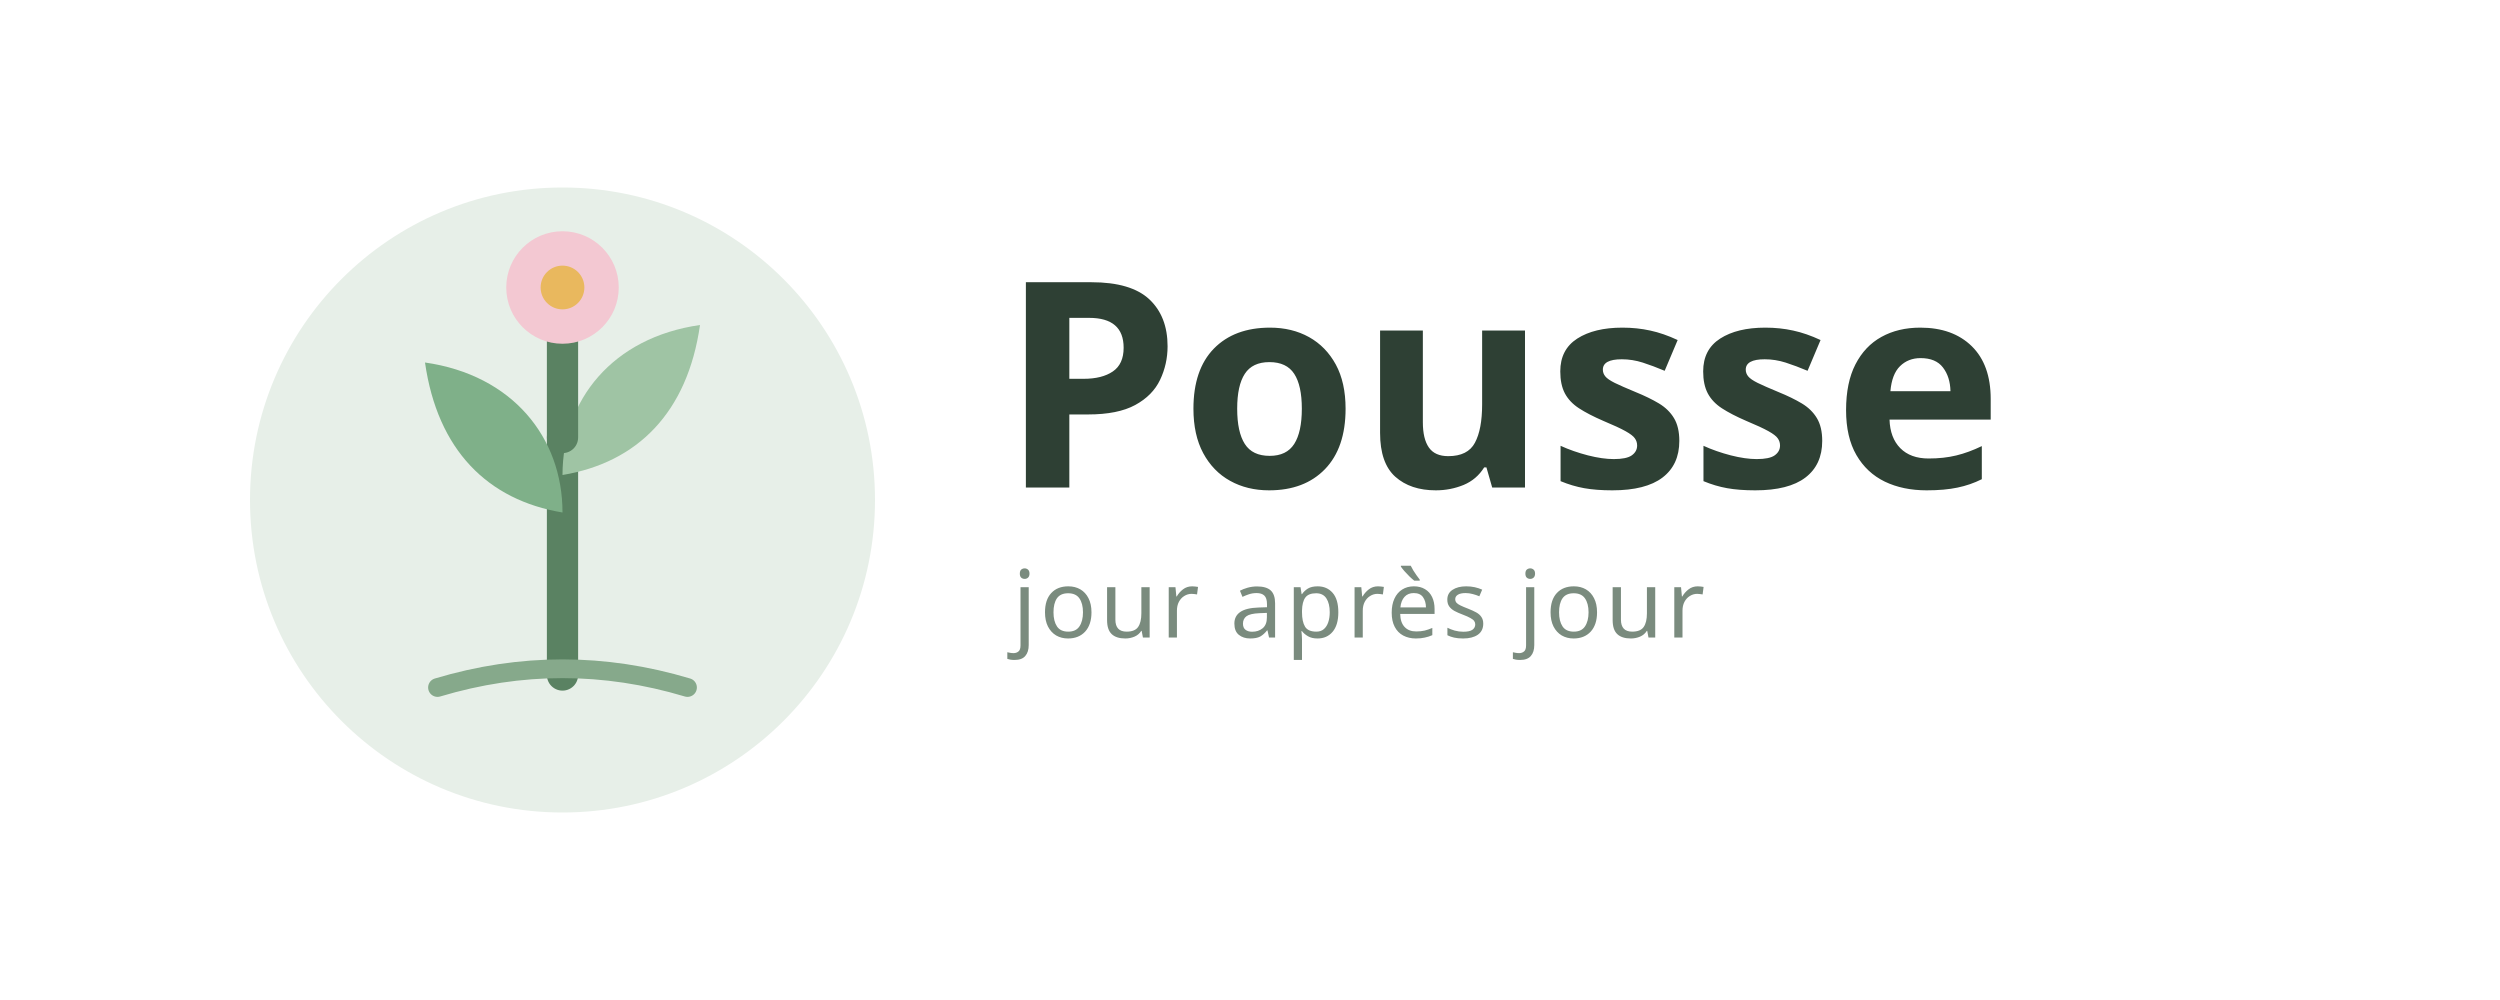
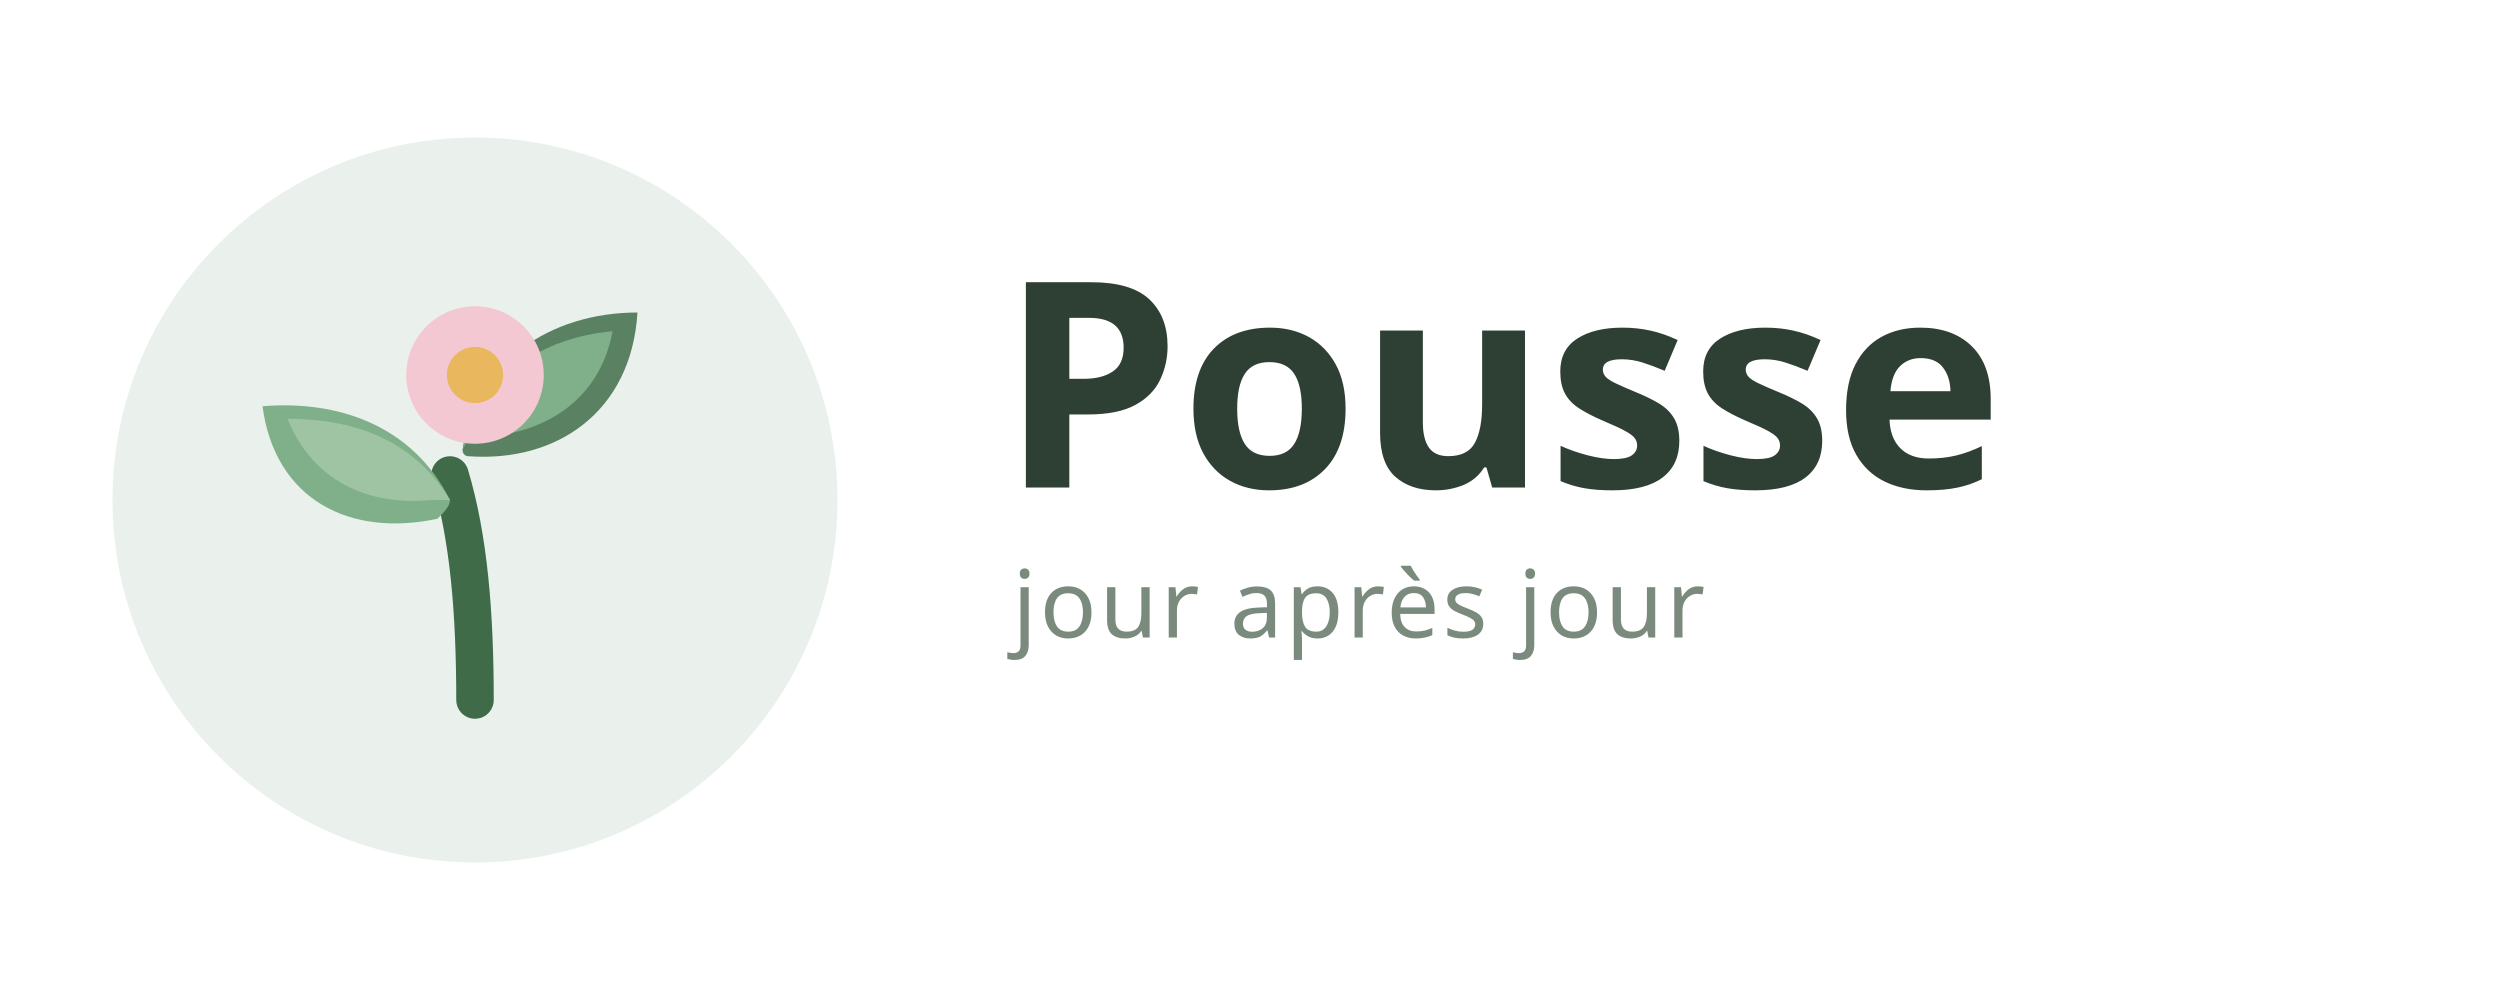
<svg xmlns="http://www.w3.org/2000/svg" width="400" height="160" viewBox="0 0 400 160" role="img" aria-label="Logo Pousse">
  <rect width="400" height="160" fill="none" />
-   <g transform="translate(40, 30)">
-     <circle cx="50" cy="50" r="50" fill="#E7EFE8" />
-     <path d="M50 78 C50 64 50 52 50 40" stroke="#5A8262" stroke-width="5" stroke-linecap="round" fill="none" />
-     <path d="M50 52 C50 40 42 30 28 28 C30 42 38 50 50 52 Z" fill="#7FB089" />
-     <path d="M50 46 C50 34 58 24 72 22 C70 36 62 44 50 46 Z" fill="#9FC4A4" />
-     <path d="M50 40 C50 30 50 24 50 20" stroke="#5A8262" stroke-width="5" stroke-linecap="round" fill="none" />
-     <circle cx="50" cy="16" r="9" fill="#F3C8D2" />
-     <circle cx="50" cy="16" r="3.5" fill="#E9B85E" />
-     <path d="M30 80 Q50 74 70 80" stroke="#86A98B" stroke-width="3" stroke-linecap="round" fill="none" />
+   <g transform="translate(16, 20)">
+     <svg width="120" height="120" viewBox="0 0 120 120">
+       <circle cx="60" cy="60" r="58" fill="#EAF1EC" />
+       <path d="M60 92 C60 78 59 66 56 56" stroke="#3F6B49" stroke-width="6" stroke-linecap="round" fill="none" />
+       <path d="M56 60 C50 48 38 44 26 45 C28 60 40 66 54 63 C55 62 56 61 56 60 Z" fill="#7FB089" />
+       <path d="M56 60 C50 50 40 47 30 47 C34 57 43 61 53 60 Z" fill="#9FC4A4" />
+       <path d="M58 52 C60 38 72 30 86 30 C85 46 73 54 59 53 C58 53 58 52 58 52 Z" fill="#5A8262" />
+       <path d="M58 52 C61 40 71 34 82 33 C80 44 71 50 59 50 Z" fill="#7FB089" />
+       <circle cx="60" cy="40" r="11" fill="#F3C8D2" />
+       <circle cx="60" cy="40" r="4.5" fill="#E9B85E" />
+     </svg>
  </g>
  <text x="160" y="78" font-family="Nunito, system-ui, sans-serif" font-size="46" font-weight="700" fill="#2E4034">Pousse</text>
  <text x="162" y="102" font-family="Nunito, system-ui, sans-serif" font-size="15" font-weight="500" fill="#7A8B7E" letter-spacing="0.5">jour après jour</text>
</svg>
